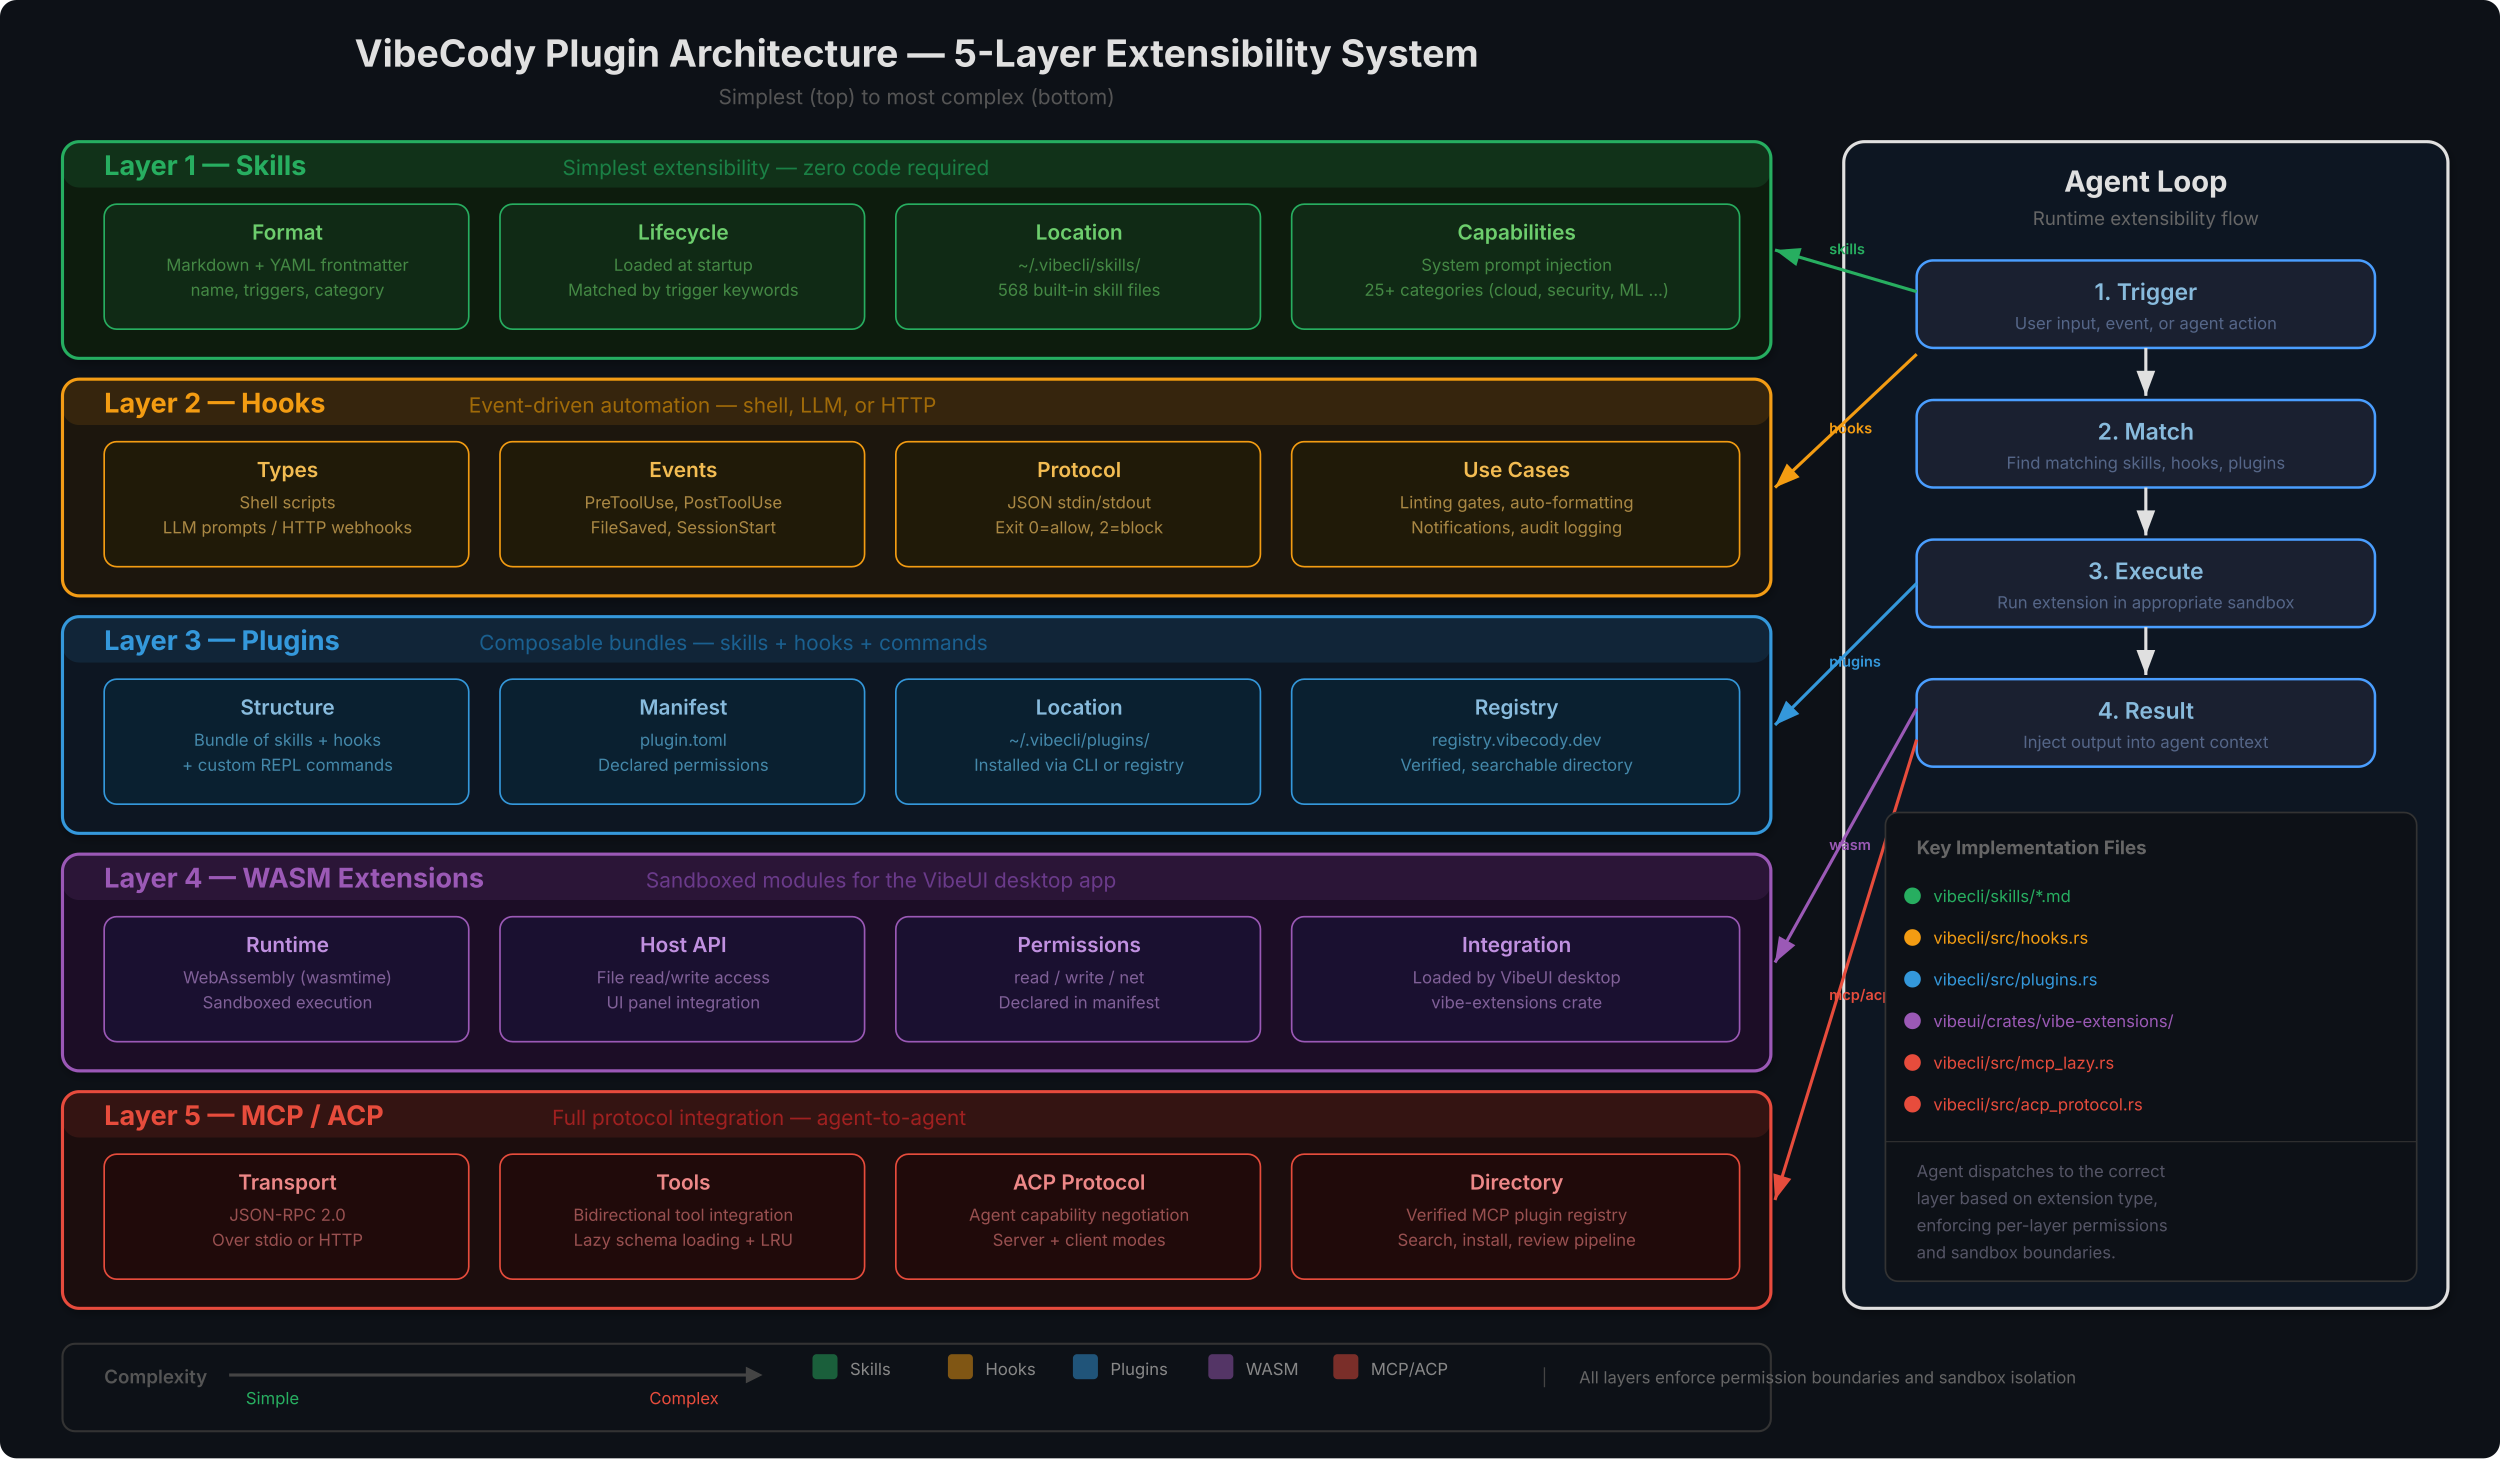
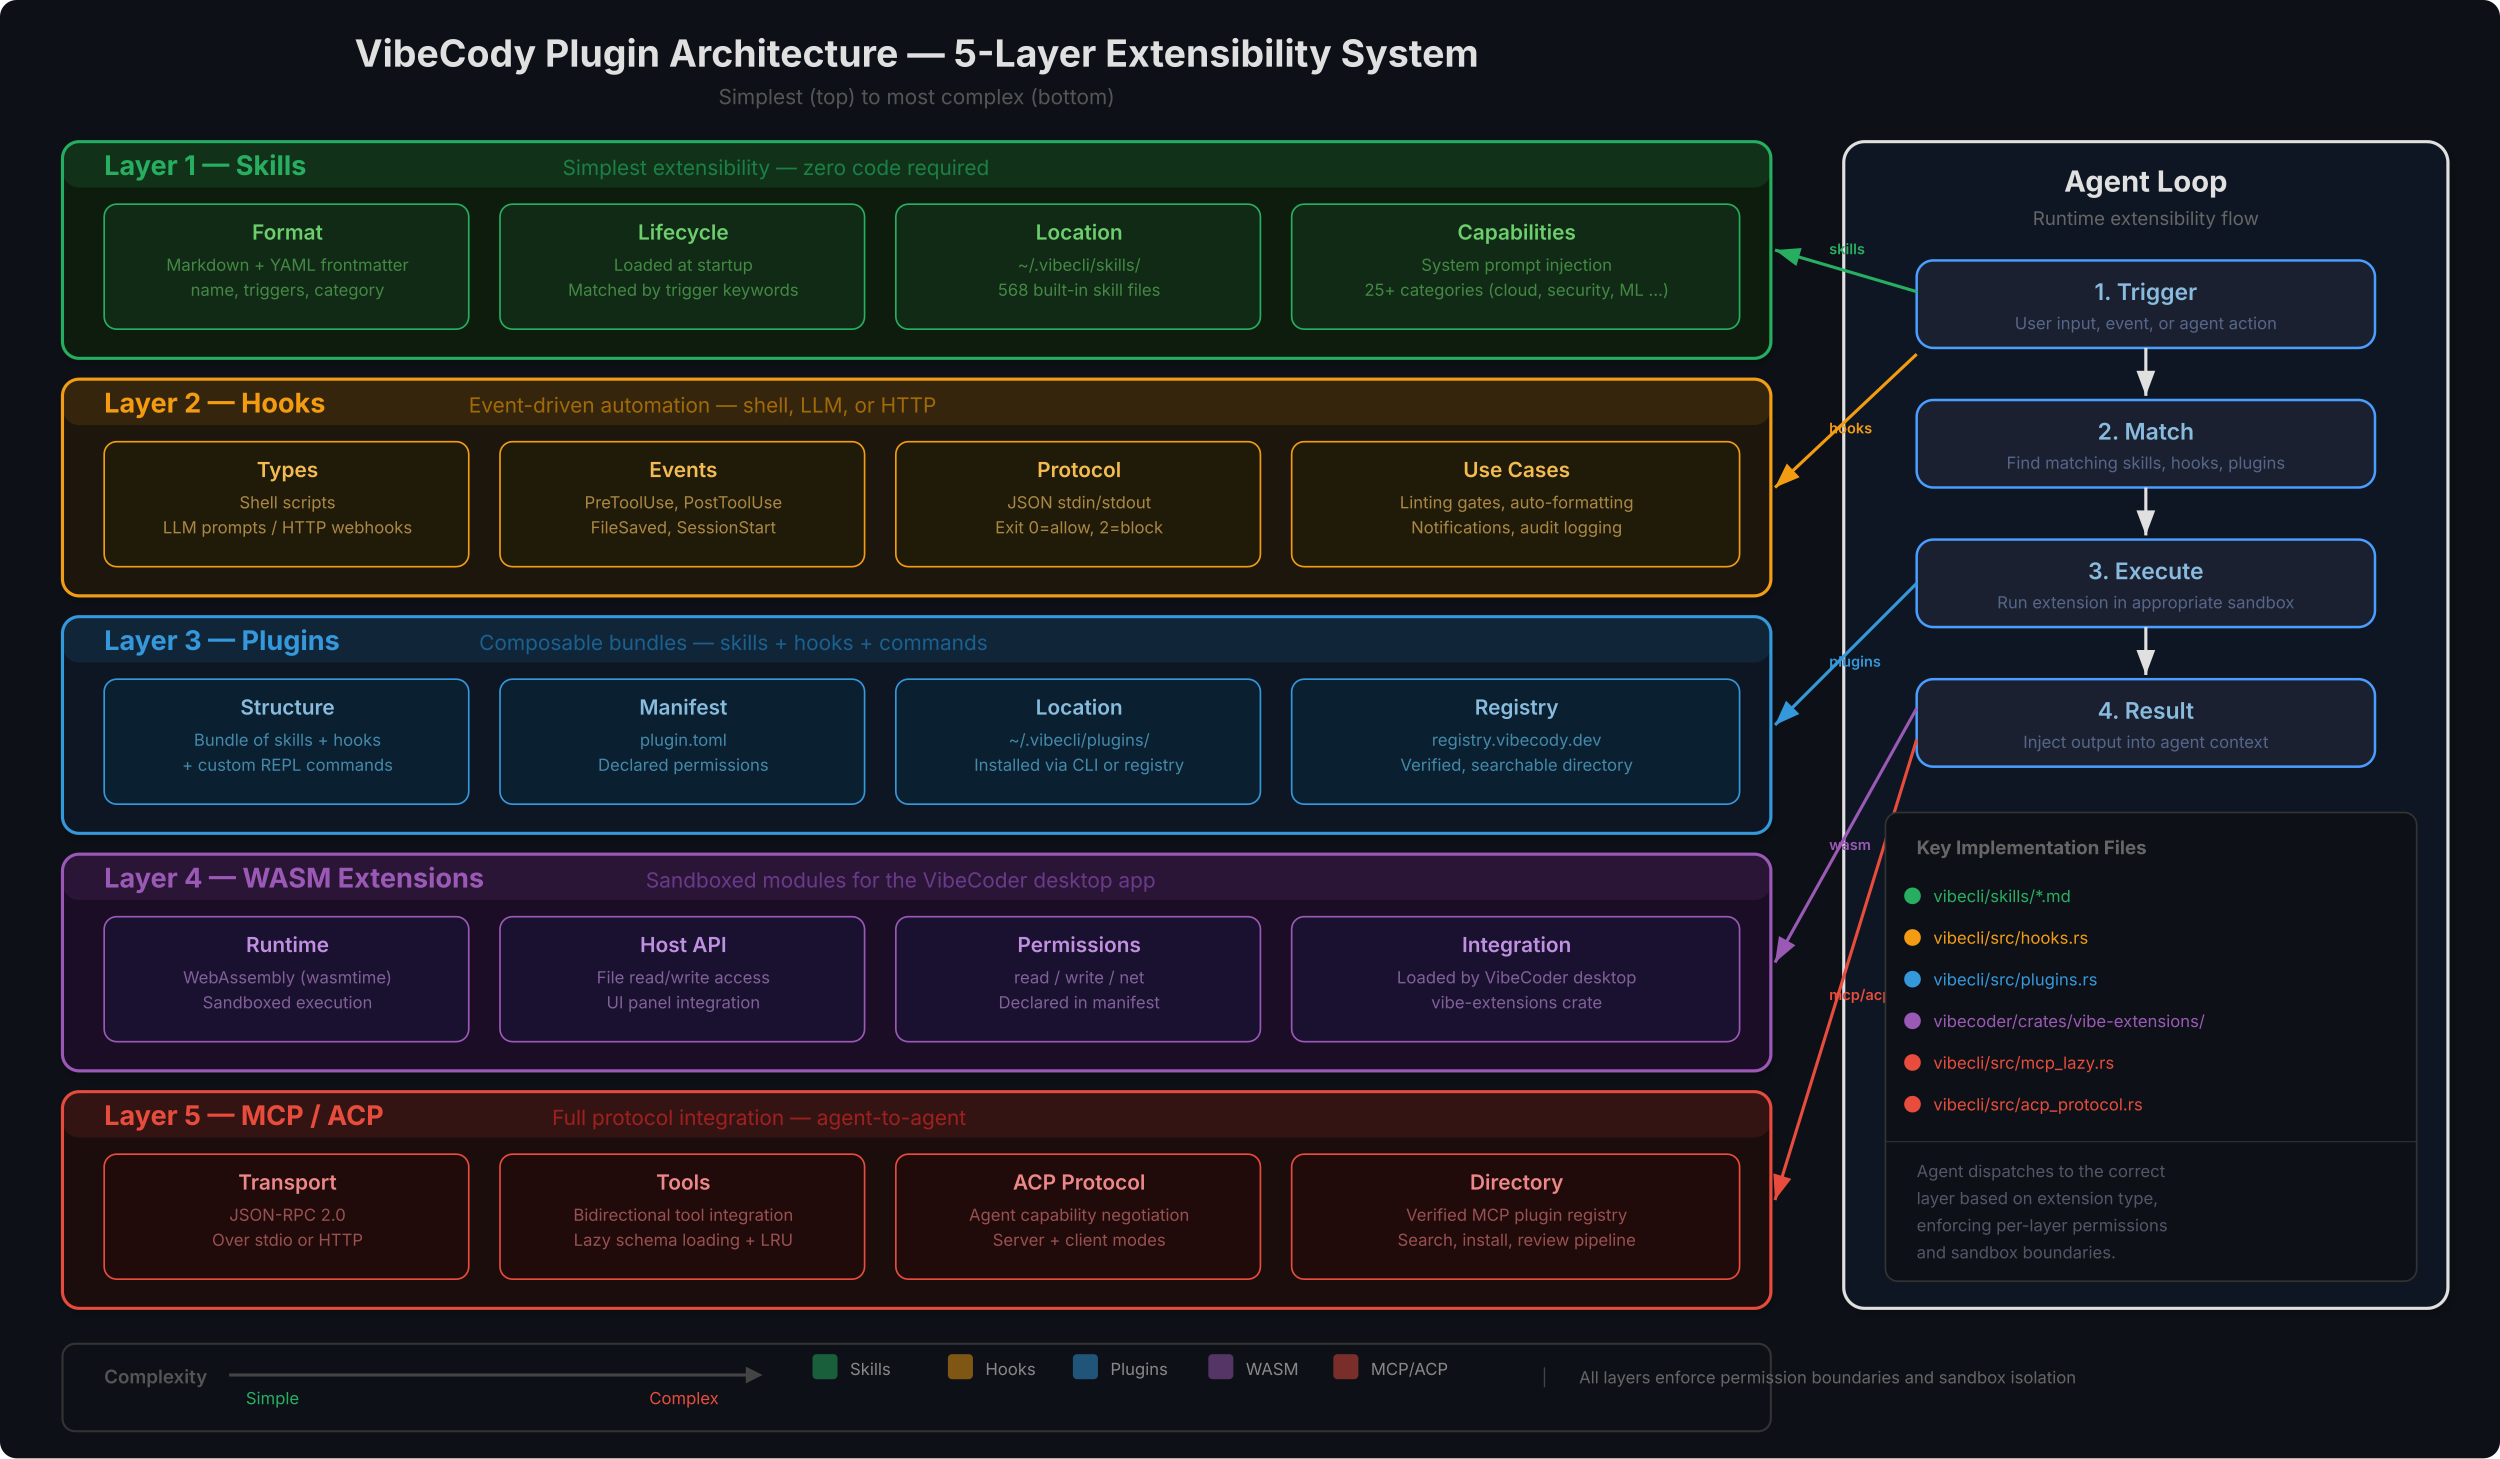
<svg xmlns="http://www.w3.org/2000/svg" viewBox="0 0 1200 700" font-family="Inter, -apple-system, system-ui, sans-serif">
  <defs>
    <marker id="arrow-white" markerWidth="8" markerHeight="6" refX="8" refY="3" orient="auto">
      <path d="M0,0 L8,3 L0,6" fill="#e0e0e0" />
    </marker>
    <marker id="arrow-green" markerWidth="8" markerHeight="6" refX="8" refY="3" orient="auto">
      <path d="M0,0 L8,3 L0,6" fill="#27ae60" />
    </marker>
    <marker id="arrow-orange" markerWidth="8" markerHeight="6" refX="8" refY="3" orient="auto">
      <path d="M0,0 L8,3 L0,6" fill="#f39c12" />
    </marker>
    <marker id="arrow-blue" markerWidth="8" markerHeight="6" refX="8" refY="3" orient="auto">
      <path d="M0,0 L8,3 L0,6" fill="#3498db" />
    </marker>
    <marker id="arrow-purple" markerWidth="8" markerHeight="6" refX="8" refY="3" orient="auto">
      <path d="M0,0 L8,3 L0,6" fill="#9b59b6" />
    </marker>
    <marker id="arrow-red" markerWidth="8" markerHeight="6" refX="8" refY="3" orient="auto">
      <path d="M0,0 L8,3 L0,6" fill="#e74c3c" />
    </marker>
    <filter id="shadow">
      <feDropShadow dx="1" dy="2" stdDeviation="2" flood-opacity="0.3" />
    </filter>
  </defs>
  <rect width="1200" height="700" fill="#0d1117" rx="8" />
  <text x="440" y="32" text-anchor="middle" fill="#e0e0e0" font-size="18" font-weight="700">VibeCody Plugin Architecture — 5-Layer Extensibility System</text>
  <text x="440" y="50" text-anchor="middle" fill="#555" font-size="10">Simplest (top) to most complex (bottom)</text>
  <rect x="30" y="68" width="820" height="104" rx="8" fill="#0a1a10" stroke="#27ae60" stroke-width="1.5" filter="url(#shadow)" />
  <rect x="30" y="68" width="820" height="22" rx="8" fill="#27ae60" opacity="0.15" />
  <text x="50" y="84" fill="#27ae60" font-size="13" font-weight="700">Layer 1 — Skills</text>
  <text x="270" y="84" fill="#1a8045" font-size="10">Simplest extensibility — zero code required</text>
  <rect x="50" y="98" width="175" height="60" rx="6" fill="#102a15" stroke="#27ae60" stroke-width="0.8" />
  <text x="138" y="115" text-anchor="middle" fill="#6dce6d" font-size="10" font-weight="600">Format</text>
  <text x="138" y="130" text-anchor="middle" fill="#448844" font-size="8">Markdown + YAML frontmatter</text>
  <text x="138" y="142" text-anchor="middle" fill="#448844" font-size="8">name, triggers, category</text>
  <rect x="240" y="98" width="175" height="60" rx="6" fill="#102a15" stroke="#27ae60" stroke-width="0.8" />
  <text x="328" y="115" text-anchor="middle" fill="#6dce6d" font-size="10" font-weight="600">Lifecycle</text>
  <text x="328" y="130" text-anchor="middle" fill="#448844" font-size="8">Loaded at startup</text>
  <text x="328" y="142" text-anchor="middle" fill="#448844" font-size="8">Matched by trigger keywords</text>
  <rect x="430" y="98" width="175" height="60" rx="6" fill="#102a15" stroke="#27ae60" stroke-width="0.8" />
  <text x="518" y="115" text-anchor="middle" fill="#6dce6d" font-size="10" font-weight="600">Location</text>
  <text x="518" y="130" text-anchor="middle" fill="#448844" font-size="8">~/.vibecli/skills/</text>
  <text x="518" y="142" text-anchor="middle" fill="#448844" font-size="8">568 built-in skill files</text>
  <rect x="620" y="98" width="215" height="60" rx="6" fill="#102a15" stroke="#27ae60" stroke-width="0.8" />
  <text x="728" y="115" text-anchor="middle" fill="#6dce6d" font-size="10" font-weight="600">Capabilities</text>
  <text x="728" y="130" text-anchor="middle" fill="#448844" font-size="8">System prompt injection</text>
  <text x="728" y="142" text-anchor="middle" fill="#448844" font-size="8">25+ categories (cloud, security, ML ...)</text>
  <rect x="30" y="182" width="820" height="104" rx="8" fill="#1a1508" stroke="#f39c12" stroke-width="1.5" filter="url(#shadow)" />
  <rect x="30" y="182" width="820" height="22" rx="8" fill="#f39c12" opacity="0.12" />
  <text x="50" y="198" fill="#f39c12" font-size="13" font-weight="700">Layer 2 — Hooks</text>
  <text x="225" y="198" fill="#a06a08" font-size="10">Event-driven automation — shell, LLM, or HTTP</text>
  <rect x="50" y="212" width="175" height="60" rx="6" fill="#201a08" stroke="#f39c12" stroke-width="0.8" />
  <text x="138" y="229" text-anchor="middle" fill="#f3bc52" font-size="10" font-weight="600">Types</text>
  <text x="138" y="244" text-anchor="middle" fill="#aa8844" font-size="8">Shell scripts</text>
  <text x="138" y="256" text-anchor="middle" fill="#aa8844" font-size="8">LLM prompts / HTTP webhooks</text>
  <rect x="240" y="212" width="175" height="60" rx="6" fill="#201a08" stroke="#f39c12" stroke-width="0.8" />
  <text x="328" y="229" text-anchor="middle" fill="#f3bc52" font-size="10" font-weight="600">Events</text>
  <text x="328" y="244" text-anchor="middle" fill="#aa8844" font-size="8">PreToolUse, PostToolUse</text>
  <text x="328" y="256" text-anchor="middle" fill="#aa8844" font-size="8">FileSaved, SessionStart</text>
  <rect x="430" y="212" width="175" height="60" rx="6" fill="#201a08" stroke="#f39c12" stroke-width="0.8" />
  <text x="518" y="229" text-anchor="middle" fill="#f3bc52" font-size="10" font-weight="600">Protocol</text>
  <text x="518" y="244" text-anchor="middle" fill="#aa8844" font-size="8">JSON stdin/stdout</text>
  <text x="518" y="256" text-anchor="middle" fill="#aa8844" font-size="8">Exit 0=allow, 2=block</text>
  <rect x="620" y="212" width="215" height="60" rx="6" fill="#201a08" stroke="#f39c12" stroke-width="0.8" />
  <text x="728" y="229" text-anchor="middle" fill="#f3bc52" font-size="10" font-weight="600">Use Cases</text>
  <text x="728" y="244" text-anchor="middle" fill="#aa8844" font-size="8">Linting gates, auto-formatting</text>
  <text x="728" y="256" text-anchor="middle" fill="#aa8844" font-size="8">Notifications, audit logging</text>
  <rect x="30" y="296" width="820" height="104" rx="8" fill="#081620" stroke="#3498db" stroke-width="1.5" filter="url(#shadow)" />
  <rect x="30" y="296" width="820" height="22" rx="8" fill="#3498db" opacity="0.12" />
  <text x="50" y="312" fill="#3498db" font-size="13" font-weight="700">Layer 3 — Plugins</text>
  <text x="230" y="312" fill="#1a6090" font-size="10">Composable bundles — skills + hooks + commands</text>
  <rect x="50" y="326" width="175" height="60" rx="6" fill="#0a2030" stroke="#3498db" stroke-width="0.8" />
  <text x="138" y="343" text-anchor="middle" fill="#88bbdd" font-size="10" font-weight="600">Structure</text>
  <text x="138" y="358" text-anchor="middle" fill="#4488aa" font-size="8">Bundle of skills + hooks</text>
  <text x="138" y="370" text-anchor="middle" fill="#4488aa" font-size="8">+ custom REPL commands</text>
  <rect x="240" y="326" width="175" height="60" rx="6" fill="#0a2030" stroke="#3498db" stroke-width="0.8" />
  <text x="328" y="343" text-anchor="middle" fill="#88bbdd" font-size="10" font-weight="600">Manifest</text>
  <text x="328" y="358" text-anchor="middle" fill="#4488aa" font-size="8">plugin.toml</text>
  <text x="328" y="370" text-anchor="middle" fill="#4488aa" font-size="8">Declared permissions</text>
  <rect x="430" y="326" width="175" height="60" rx="6" fill="#0a2030" stroke="#3498db" stroke-width="0.8" />
  <text x="518" y="343" text-anchor="middle" fill="#88bbdd" font-size="10" font-weight="600">Location</text>
  <text x="518" y="358" text-anchor="middle" fill="#4488aa" font-size="8">~/.vibecli/plugins/</text>
  <text x="518" y="370" text-anchor="middle" fill="#4488aa" font-size="8">Installed via CLI or registry</text>
  <rect x="620" y="326" width="215" height="60" rx="6" fill="#0a2030" stroke="#3498db" stroke-width="0.8" />
  <text x="728" y="343" text-anchor="middle" fill="#88bbdd" font-size="10" font-weight="600">Registry</text>
  <text x="728" y="358" text-anchor="middle" fill="#4488aa" font-size="8">registry.vibecody.dev</text>
  <text x="728" y="370" text-anchor="middle" fill="#4488aa" font-size="8">Verified, searchable directory</text>
  <rect x="30" y="410" width="820" height="104" rx="8" fill="#1a0a28" stroke="#9b59b6" stroke-width="1.5" filter="url(#shadow)" />
  <rect x="30" y="410" width="820" height="22" rx="8" fill="#9b59b6" opacity="0.12" />
  <text x="50" y="426" fill="#9b59b6" font-size="13" font-weight="700">Layer 4 — WASM Extensions</text>
-   <text x="310" y="426" fill="#6a3a8a" font-size="10">Sandboxed modules for the VibeUI desktop app</text>
+   <text x="310" y="426" fill="#6a3a8a" font-size="10">Sandboxed modules for the VibeCoder desktop app</text>
  <rect x="50" y="440" width="175" height="60" rx="6" fill="#1a1030" stroke="#9b59b6" stroke-width="0.8" />
  <text x="138" y="457" text-anchor="middle" fill="#c090e0" font-size="10" font-weight="600">Runtime</text>
  <text x="138" y="472" text-anchor="middle" fill="#806098" font-size="8">WebAssembly (wasmtime)</text>
  <text x="138" y="484" text-anchor="middle" fill="#806098" font-size="8">Sandboxed execution</text>
  <rect x="240" y="440" width="175" height="60" rx="6" fill="#1a1030" stroke="#9b59b6" stroke-width="0.8" />
  <text x="328" y="457" text-anchor="middle" fill="#c090e0" font-size="10" font-weight="600">Host API</text>
  <text x="328" y="472" text-anchor="middle" fill="#806098" font-size="8">File read/write access</text>
  <text x="328" y="484" text-anchor="middle" fill="#806098" font-size="8">UI panel integration</text>
  <rect x="430" y="440" width="175" height="60" rx="6" fill="#1a1030" stroke="#9b59b6" stroke-width="0.8" />
  <text x="518" y="457" text-anchor="middle" fill="#c090e0" font-size="10" font-weight="600">Permissions</text>
  <text x="518" y="472" text-anchor="middle" fill="#806098" font-size="8">read / write / net</text>
  <text x="518" y="484" text-anchor="middle" fill="#806098" font-size="8">Declared in manifest</text>
  <rect x="620" y="440" width="215" height="60" rx="6" fill="#1a1030" stroke="#9b59b6" stroke-width="0.8" />
  <text x="728" y="457" text-anchor="middle" fill="#c090e0" font-size="10" font-weight="600">Integration</text>
-   <text x="728" y="472" text-anchor="middle" fill="#806098" font-size="8">Loaded by VibeUI desktop</text>
+   <text x="728" y="472" text-anchor="middle" fill="#806098" font-size="8">Loaded by VibeCoder desktop</text>
  <text x="728" y="484" text-anchor="middle" fill="#806098" font-size="8">vibe-extensions crate</text>
  <rect x="30" y="524" width="820" height="104" rx="8" fill="#1a0808" stroke="#e74c3c" stroke-width="1.5" filter="url(#shadow)" />
  <rect x="30" y="524" width="820" height="22" rx="8" fill="#e74c3c" opacity="0.12" />
  <text x="50" y="540" fill="#e74c3c" font-size="13" font-weight="700">Layer 5 — MCP / ACP</text>
  <text x="265" y="540" fill="#a02020" font-size="10">Full protocol integration — agent-to-agent</text>
  <rect x="50" y="554" width="175" height="60" rx="6" fill="#200a0a" stroke="#e74c3c" stroke-width="0.8" />
  <text x="138" y="571" text-anchor="middle" fill="#e88" font-size="10" font-weight="600">Transport</text>
  <text x="138" y="586" text-anchor="middle" fill="#995050" font-size="8">JSON-RPC 2.0</text>
  <text x="138" y="598" text-anchor="middle" fill="#995050" font-size="8">Over stdio or HTTP</text>
  <rect x="240" y="554" width="175" height="60" rx="6" fill="#200a0a" stroke="#e74c3c" stroke-width="0.8" />
  <text x="328" y="571" text-anchor="middle" fill="#e88" font-size="10" font-weight="600">Tools</text>
  <text x="328" y="586" text-anchor="middle" fill="#995050" font-size="8">Bidirectional tool integration</text>
  <text x="328" y="598" text-anchor="middle" fill="#995050" font-size="8">Lazy schema loading + LRU</text>
  <rect x="430" y="554" width="175" height="60" rx="6" fill="#200a0a" stroke="#e74c3c" stroke-width="0.8" />
  <text x="518" y="571" text-anchor="middle" fill="#e88" font-size="10" font-weight="600">ACP Protocol</text>
  <text x="518" y="586" text-anchor="middle" fill="#995050" font-size="8">Agent capability negotiation</text>
  <text x="518" y="598" text-anchor="middle" fill="#995050" font-size="8">Server + client modes</text>
  <rect x="620" y="554" width="215" height="60" rx="6" fill="#200a0a" stroke="#e74c3c" stroke-width="0.8" />
  <text x="728" y="571" text-anchor="middle" fill="#e88" font-size="10" font-weight="600">Directory</text>
  <text x="728" y="586" text-anchor="middle" fill="#995050" font-size="8">Verified MCP plugin registry</text>
  <text x="728" y="598" text-anchor="middle" fill="#995050" font-size="8">Search, install, review pipeline</text>
  <rect x="885" y="68" width="290" height="560" rx="10" fill="#111820" stroke="#e0e0e0" stroke-width="1.5" filter="url(#shadow)" />
  <text x="1030" y="92" text-anchor="middle" fill="#e0e0e0" font-size="14" font-weight="700">Agent Loop</text>
  <text x="1030" y="108" text-anchor="middle" fill="#666" font-size="9">Runtime extensibility flow</text>
  <rect x="920" y="125" width="220" height="42" rx="8" fill="#1a2030" stroke="#4a9eff" stroke-width="1.2" />
  <text x="1030" y="144" text-anchor="middle" fill="#88bbdd" font-size="11" font-weight="600">1. Trigger</text>
  <text x="1030" y="158" text-anchor="middle" fill="#556688" font-size="8">User input, event, or agent action</text>
  <line x1="1030" y1="167" x2="1030" y2="190" stroke="#e0e0e0" stroke-width="1.5" marker-end="url(#arrow-white)" />
  <rect x="920" y="192" width="220" height="42" rx="8" fill="#1a2030" stroke="#4a9eff" stroke-width="1.2" />
  <text x="1030" y="211" text-anchor="middle" fill="#88bbdd" font-size="11" font-weight="600">2. Match</text>
  <text x="1030" y="225" text-anchor="middle" fill="#556688" font-size="8">Find matching skills, hooks, plugins</text>
  <line x1="1030" y1="234" x2="1030" y2="257" stroke="#e0e0e0" stroke-width="1.5" marker-end="url(#arrow-white)" />
  <rect x="920" y="259" width="220" height="42" rx="8" fill="#1a2030" stroke="#4a9eff" stroke-width="1.2" />
  <text x="1030" y="278" text-anchor="middle" fill="#88bbdd" font-size="11" font-weight="600">3. Execute</text>
  <text x="1030" y="292" text-anchor="middle" fill="#556688" font-size="8">Run extension in appropriate sandbox</text>
  <line x1="1030" y1="301" x2="1030" y2="324" stroke="#e0e0e0" stroke-width="1.5" marker-end="url(#arrow-white)" />
  <rect x="920" y="326" width="220" height="42" rx="8" fill="#1a2030" stroke="#4a9eff" stroke-width="1.2" />
  <text x="1030" y="345" text-anchor="middle" fill="#88bbdd" font-size="11" font-weight="600">4. Result</text>
  <text x="1030" y="359" text-anchor="middle" fill="#556688" font-size="8">Inject output into agent context</text>
  <line x1="920" y1="140" x2="852" y2="120" stroke="#27ae60" stroke-width="1.5" marker-end="url(#arrow-green)" />
  <text x="878" y="122" fill="#27ae60" font-size="7" font-weight="600">skills</text>
  <line x1="920" y1="170" x2="852" y2="234" stroke="#f39c12" stroke-width="1.5" marker-end="url(#arrow-orange)" />
  <text x="878" y="208" fill="#f39c12" font-size="7" font-weight="600">hooks</text>
  <line x1="920" y1="280" x2="852" y2="348" stroke="#3498db" stroke-width="1.5" marker-end="url(#arrow-blue)" />
  <text x="878" y="320" fill="#3498db" font-size="7" font-weight="600">plugins</text>
  <line x1="920" y1="340" x2="852" y2="462" stroke="#9b59b6" stroke-width="1.5" marker-end="url(#arrow-purple)" />
  <text x="878" y="408" fill="#9b59b6" font-size="7" font-weight="600">wasm</text>
  <line x1="920" y1="355" x2="852" y2="576" stroke="#e74c3c" stroke-width="1.5" marker-end="url(#arrow-red)" />
  <text x="878" y="480" fill="#e74c3c" font-size="7" font-weight="600">mcp/acp</text>
  <rect x="905" y="390" width="255" height="225" rx="6" fill="#0d1117" stroke="#333" stroke-width="0.8" />
  <text x="920" y="410" fill="#666" font-size="9" font-weight="700">Key Implementation Files</text>
  <circle cx="918" cy="430" r="4" fill="#27ae60" />
  <text x="928" y="433" fill="#27ae60" font-size="8">vibecli/skills/*.md</text>
  <circle cx="918" cy="450" r="4" fill="#f39c12" />
  <text x="928" y="453" fill="#f39c12" font-size="8">vibecli/src/hooks.rs</text>
  <circle cx="918" cy="470" r="4" fill="#3498db" />
  <text x="928" y="473" fill="#3498db" font-size="8">vibecli/src/plugins.rs</text>
  <circle cx="918" cy="490" r="4" fill="#9b59b6" />
-   <text x="928" y="493" fill="#9b59b6" font-size="8">vibeui/crates/vibe-extensions/</text>
+   <text x="928" y="493" fill="#9b59b6" font-size="8">vibecoder/crates/vibe-extensions/</text>
  <circle cx="918" cy="510" r="4" fill="#e74c3c" />
  <text x="928" y="513" fill="#e74c3c" font-size="8">vibecli/src/mcp_lazy.rs</text>
  <circle cx="918" cy="530" r="4" fill="#e74c3c" />
  <text x="928" y="533" fill="#e74c3c" font-size="8">vibecli/src/acp_protocol.rs</text>
  <line x1="905" y1="548" x2="1160" y2="548" stroke="#333" stroke-width="0.5" />
  <text x="920" y="565" fill="#556" font-size="8">Agent dispatches to the correct</text>
  <text x="920" y="578" fill="#556" font-size="8">layer based on extension type,</text>
  <text x="920" y="591" fill="#556" font-size="8">enforcing per-layer permissions</text>
  <text x="920" y="604" fill="#556" font-size="8">and sandbox boundaries.</text>
  <rect x="30" y="645" width="820" height="42" rx="6" fill="#0d1117" stroke="#333" stroke-width="1" />
  <text x="50" y="664" fill="#555" font-size="9" font-weight="600">Complexity</text>
  <line x1="110" y1="660" x2="360" y2="660" stroke="#444" stroke-width="1.5" />
  <polygon points="358,656 366,660 358,664" fill="#444" />
  <text x="118" y="674" fill="#27ae60" font-size="8">Simple</text>
  <text x="345" y="674" fill="#e74c3c" font-size="8" text-anchor="end">Complex</text>
  <rect x="390" y="650" width="12" height="12" rx="2" fill="#27ae60" opacity="0.5" />
  <text x="408" y="660" fill="#888" font-size="8">Skills</text>
  <rect x="455" y="650" width="12" height="12" rx="2" fill="#f39c12" opacity="0.5" />
  <text x="473" y="660" fill="#888" font-size="8">Hooks</text>
  <rect x="515" y="650" width="12" height="12" rx="2" fill="#3498db" opacity="0.5" />
  <text x="533" y="660" fill="#888" font-size="8">Plugins</text>
  <rect x="580" y="650" width="12" height="12" rx="2" fill="#9b59b6" opacity="0.5" />
  <text x="598" y="660" fill="#888" font-size="8">WASM</text>
  <rect x="640" y="650" width="12" height="12" rx="2" fill="#e74c3c" opacity="0.5" />
  <text x="658" y="660" fill="#888" font-size="8">MCP/ACP</text>
  <text x="740" y="664" fill="#444" font-size="8">|</text>
  <text x="758" y="664" fill="#666" font-size="8">All layers enforce permission boundaries and sandbox isolation</text>
</svg>
